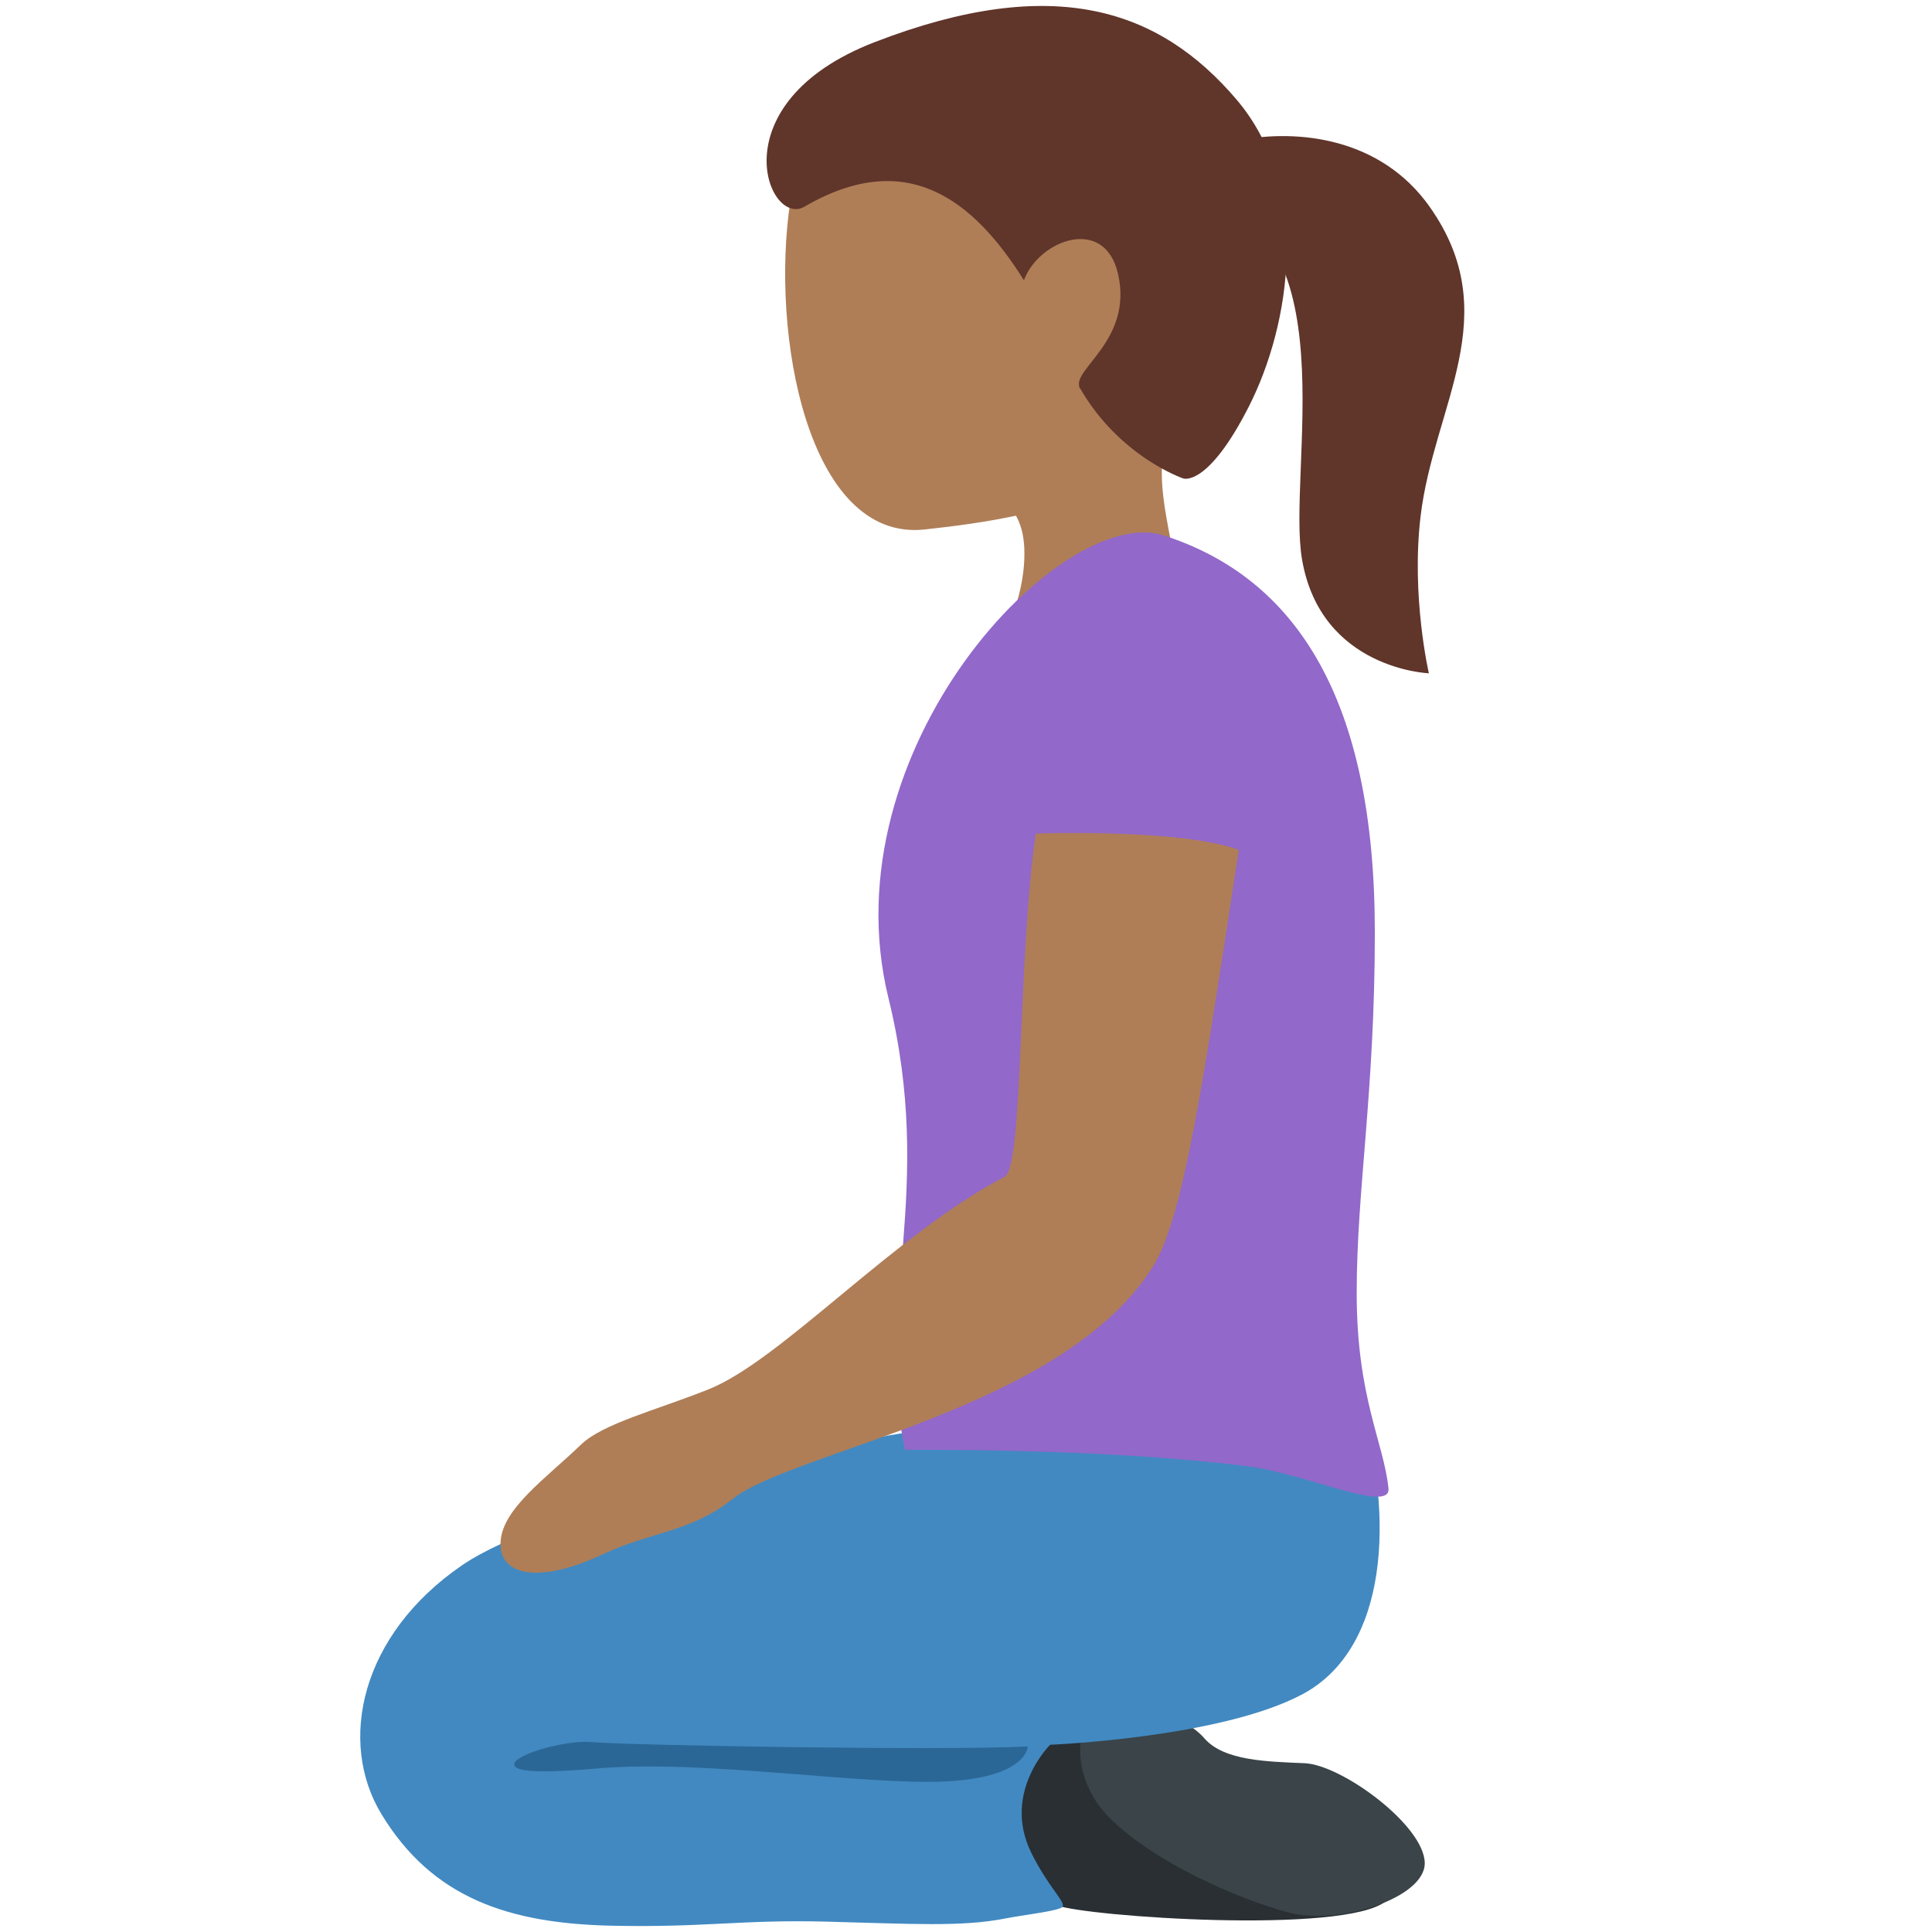
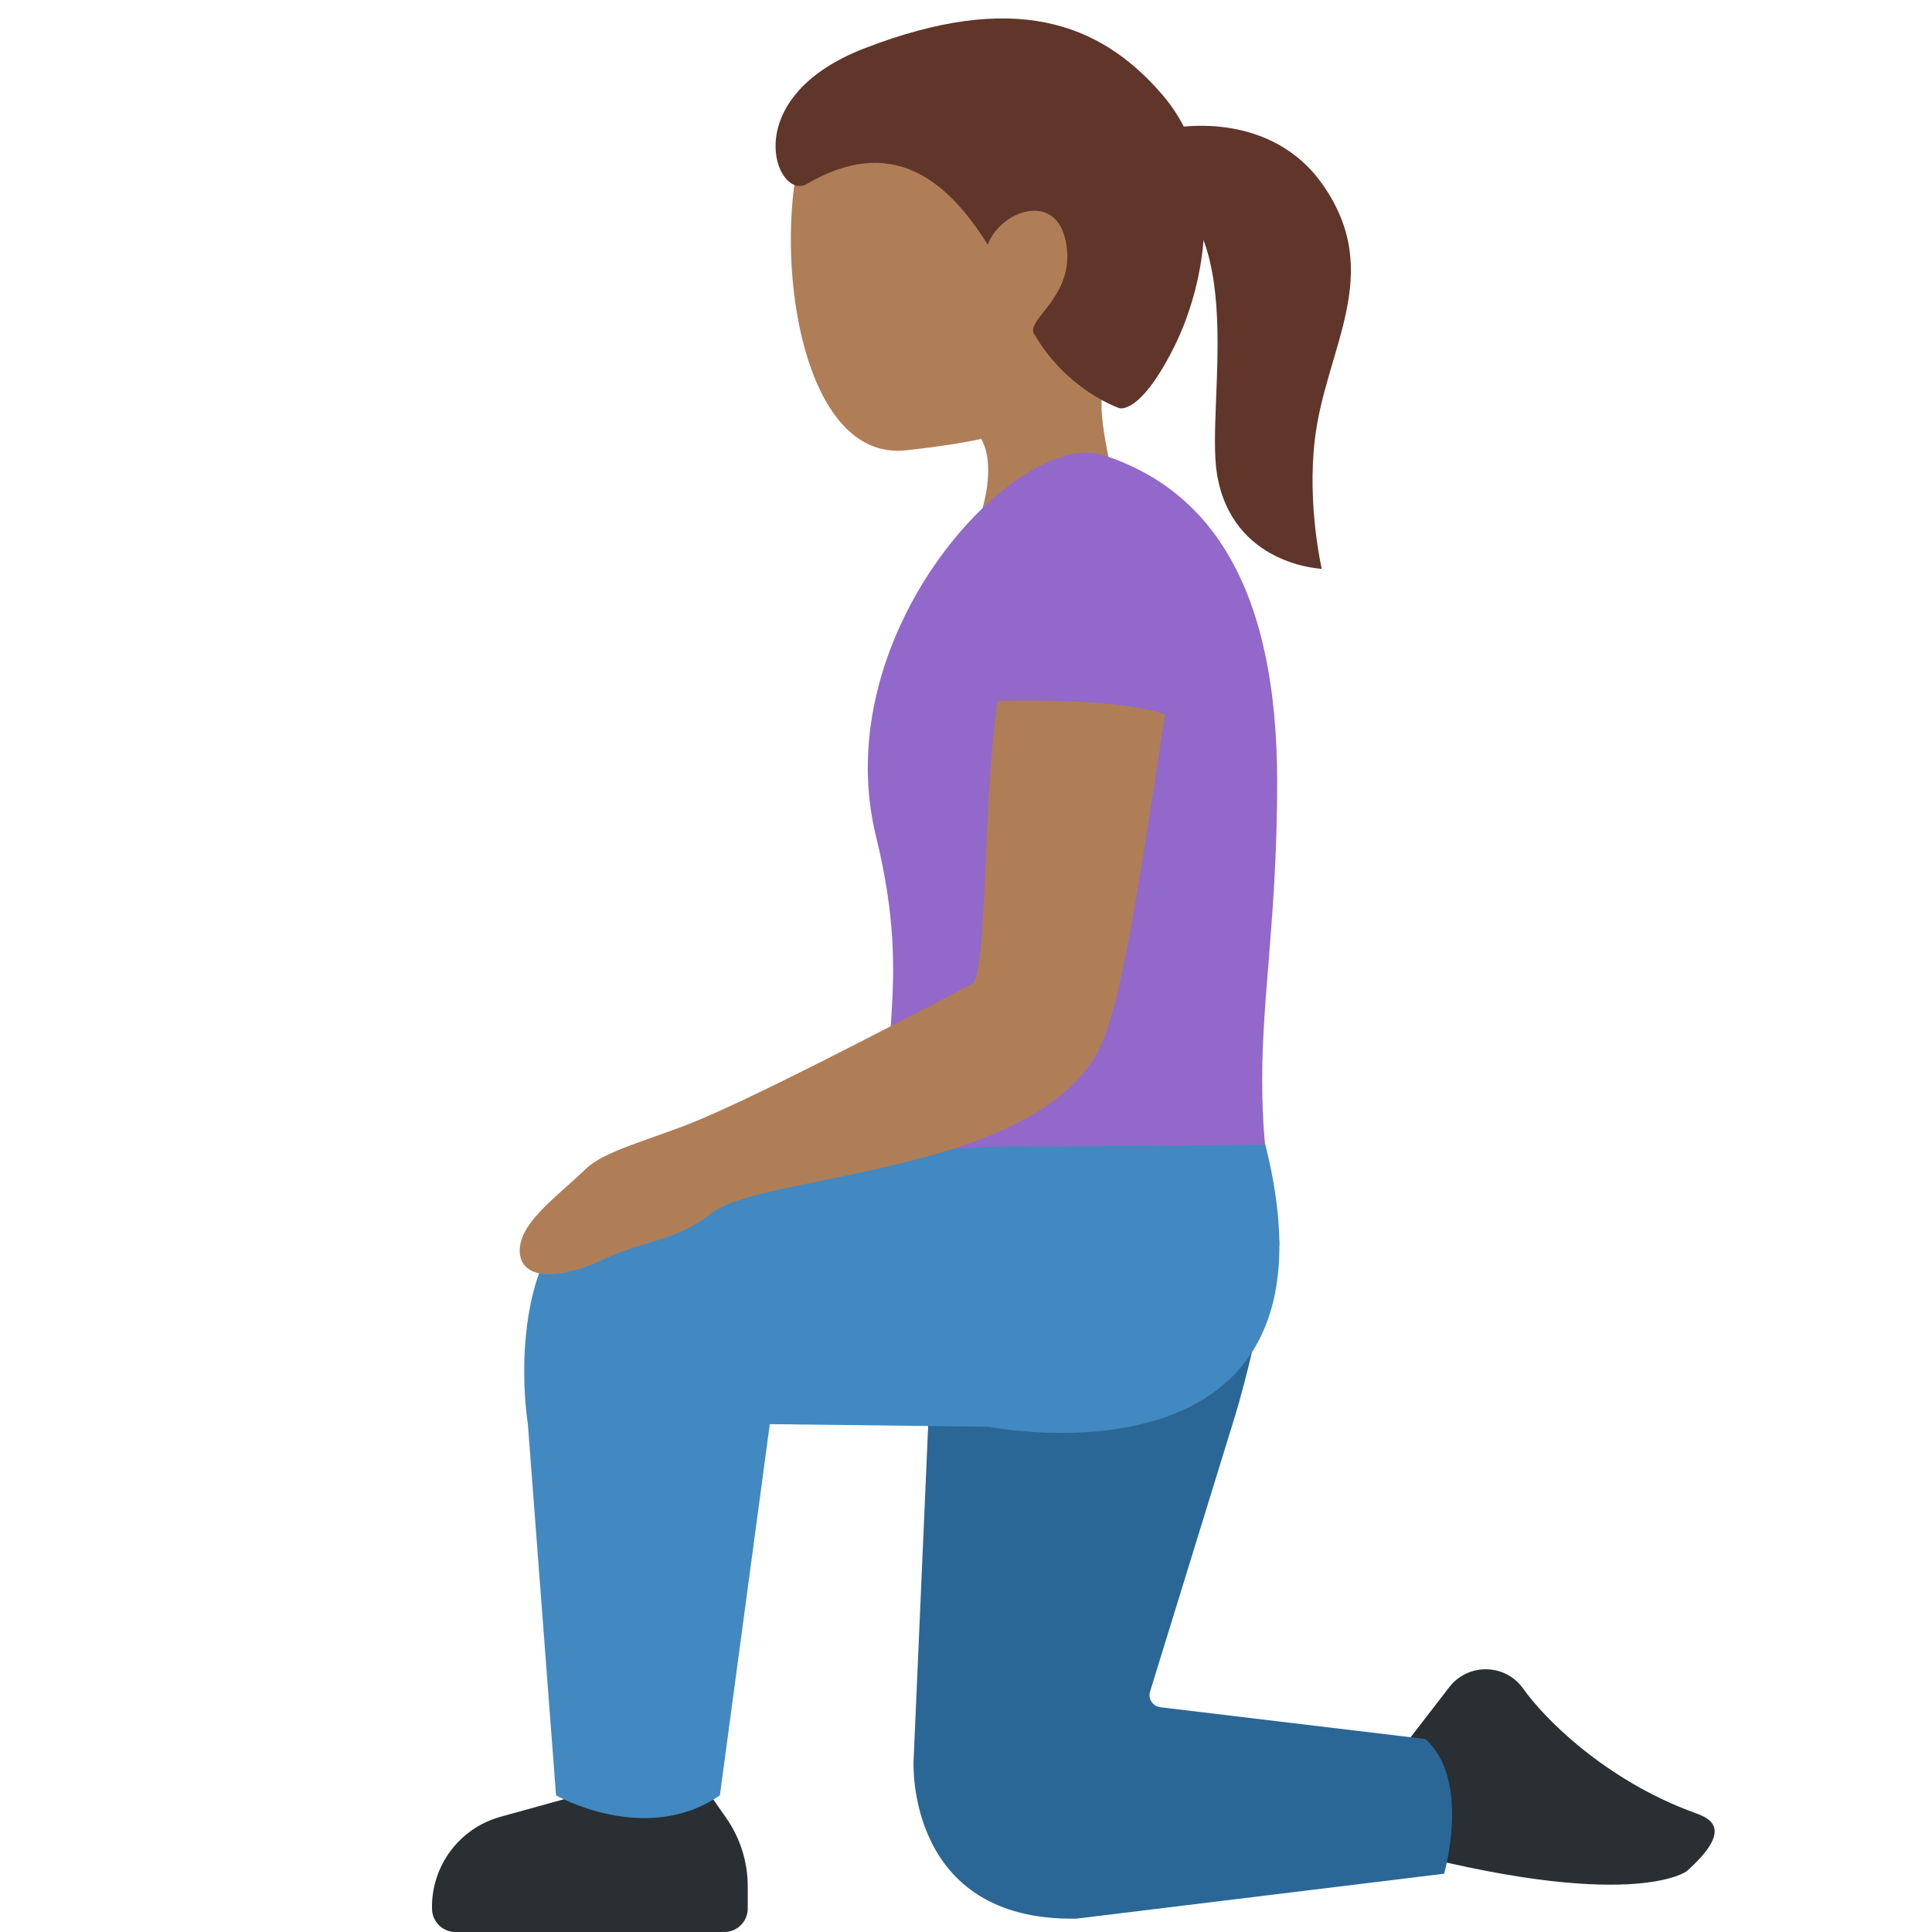
<svg xmlns="http://www.w3.org/2000/svg" viewBox="0 0 36 36">
-   <path fill="#AF7E57" d="M20.591.985c-2.139-.842-5.474.244-5.861 2.743-.385 2.482.321 6.374 2.501 6.138 2.286-.247 4.63-.744 5.556-3.097.927-2.352-.056-4.942-2.196-5.784z" />
-   <path fill="#AF7E57" d="M22.18 7.376c3.112-3.657-4.386-3.3-4.386-3.3-1.419.052-.442 2.416-1.11 3.707-.458.894 1.47 1.367 1.47 1.367s.885-.013.932 1.06v.01c.011.273-.018.598-.145 1.032-.635 2.149 2.252 3.467 2.885 1.313.251-.852.153-1.602.026-2.294l-.012-.061c-.191-1.028-.429-1.93.34-2.834z" />
-   <path fill="#60352A" d="M23.035 1.848C21.611.181 19.652-.511 16.296.786c-2.931 1.133-1.988 3.463-1.306 3.065 1.882-1.097 3.131-.16 4.089 1.371.279-.752 1.507-1.214 1.755-.114.279 1.236-.869 1.775-.716 2.113.051.113-.058-.102 0 0 .734 1.289 1.929 1.694 1.929 1.694s.453.177 1.226-1.345c.773-1.522 1.177-4.067-.238-5.722z" />
-   <path fill="#60352A" d="M22.264 3.601c2.904.626 1.712 5.155 1.997 6.821.35 2.051 2.364 2.124 2.364 2.124s-.332-1.429-.155-2.923c.246-2.072 1.597-3.745.171-5.768-1.821-2.584-6.182-.643-4.377-.254z" />
-   <path fill="#292F33" d="M20.252 32.238c-.937.204-1.397.837-1.522 1.423s.419 1.633.963 1.842 5.354.548 6.132-.078c1.162-.934-4.804-3.354-5.573-3.187z" />
-   <path fill="#3A4449" d="M20.51 31.844c-.521.24-.552 1.313.159 2.024.846.846 2.409 1.519 3.34 1.769s2.548-.27 2.539-.923c-.009-.701-1.545-1.829-2.238-1.859-.693-.031-1.505-.042-1.868-.464-.362-.421-1.391-.796-1.932-.547z" />
-   <path fill="#4289C1" d="M25.336 26.113c.655 2.154.529 4.598-1.058 5.452-1.52.818-4.71.946-4.71.946s-.905.89-.351 2.014c.315.639.649.921.58 1.007-.061.076-.748.153-1.053.214-.814.163-1.755.102-3.341.061-1.587-.041-2.272.113-3.998.076-1.912-.041-3.344-.507-4.298-2.08-.814-1.343-.395-3.338 1.505-4.638 1.546-1.058 6.469-2.197 8.341-2.482 1.873-.285 7.813-2.441 8.383-.57z" />
-   <path fill="#2A6797" d="M11.014 32.461c.718.062 6.591.163 8.137.081 0 0 0 .57-1.505.651-1.505.081-4.516-.407-6.469-.244-.538.045-1.485.121-1.587-.041-.117-.185.925-.491 1.424-.447z" />
-   <path fill="#9268CA" d="M25.28 24.097c0 1.946.508 2.792.592 3.638.047.47-1.553-.275-2.603-.41-2.727-.351-6.408-.309-6.408-.309-.557-2.685.576-4.818-.306-8.419-1.138-4.646 3.231-9.23 5.127-8.621 2.478.797 3.937 3.064 3.936 7.395 0 2.998-.338 4.78-.338 6.726z" />
-   <path fill="#AF7E57" d="M19.3 15.532c-.341 2.345-.225 6.209-.58 6.395-2.051 1.072-4.163 3.421-5.517 3.961-.981.392-1.967.635-2.378 1.031-.659.634-1.453 1.184-1.497 1.8-.045.625.681.819 1.908.241.901-.424 1.624-.403 2.419-1.032 1.132-.896 6.19-1.666 7.84-4.348.557-.905.927-3.403 1.588-7.744-1.11-.401-3.783-.304-3.783-.304z" />
+   <path fill="#AF7E57" d="M19.652 1.065c-1.764-.694-4.514.202-4.834 2.263-.317 2.047.265 5.257 2.063 5.063 1.885-.204 3.819-.613 4.582-2.554.764-1.942-.047-4.078-1.811-4.772z" />
+   <path fill="#AF7E57" d="M20.963 6.335c2.567-3.016-3.617-2.722-3.617-2.722-1.17.042-.365 1.993-.916 3.057-.378.737 1.212 1.128 1.212 1.128s.73-.011.769.875v.008c.009.225-.015.493-.12.851-.524 1.772 1.857 2.859 2.38 1.083.207-.703.127-1.321.022-1.892l-.009-.051c-.159-.847-.356-1.591.279-2.337z" />
+   <path fill="#60352A" d="M21.668 1.776C20.493.401 18.877-.17 16.11.9c-2.417.934-1.64 2.856-1.077 2.528 1.552-.905 2.582-.132 3.372 1.131.23-.62 1.242-1.001 1.447-.094.23 1.02-.717 1.464-.59 1.742.042.093-.048-.084 0 0 .606 1.063 1.591 1.397 1.591 1.397s.373.147 1.01-1.109c.638-1.255.971-3.354-.195-4.719z" />
+   <path fill="#60352A" d="M21.032 3.222c2.395.517 1.412 4.251 1.647 5.625.289 1.692 1.95 1.752 1.95 1.752s-.275-1.178-.129-2.41c.203-1.709 1.317-3.088.141-4.757-1.501-2.131-5.098-.531-3.609-.21z" />
+   <path fill="#9268CA" d="M23.519 20.125c0 1.605.25 2.331.32 3.029.039.388-1.112-.255-1.978-.367-2.249-.289-5.165-1.089-5.165-1.089-.46-2.215.356-3.139-.372-6.109-.939-3.832 2.664-7.612 4.228-7.11 2.044.657 3.247 2.527 3.246 6.099-.001 2.473-.279 3.943-.279 5.547z" />
+   <path fill="#292F33" d="M25.941 32.817l1.063-1.378c.354-.459 1.051-.443 1.383.032.363.518 1.508 1.7 3.206 2.314.264.096.725.291-.165 1.083 0 0-1.049.797-5.632-.453M8.486 36h5.01c.241 0 .437-.195.437-.437v-.413c0-.453-.138-.895-.396-1.267l-.384-.553h-1.935l-1.892.523c-.77.213-1.296.923-1.276 1.722.006.236.2.425.436.425z" />
+   <path fill="#2A6797" d="M17.334 25.673l-.311 7.139s-.156 2.997 3.036 2.939l6.85-.837s.506-1.751-.35-2.51l-4.938-.592c-.137-.016-.228-.149-.194-.283l1.581-5.127c.201-.653.548-2.062.603-2.737.034-.415-.196-.091-.185-.51l-6.403 1.84.311.678z" />
+   <path fill="#4289C1" d="M19.207 21.365c-1.873-.051-7.335.631-7.335.631-2.68.63-2.036 4.541-2.036 4.541l.525 6.917s1.67.954 3.053 0l.93-6.917 4.07.048s6.832 1.36 5.163-5.257c0 0-3.989.047-4.37.037z" />
+   <path fill="#AF7E57" d="M18.587 13.062c-.282 1.934-.185 5.121-.478 5.274-1.692.884-4.111 2.144-5.227 2.59-.809.323-1.622.524-1.961.85-.544.523-1.199.977-1.235 1.485-.037.516.562.675 1.574.199.743-.35 1.339-.332 1.995-.851.934-.739 5.782-.697 7.143-2.909.459-.747.764-2.806 1.31-6.387-.917-.331-3.121-.251-3.121-.251z" />
</svg>
